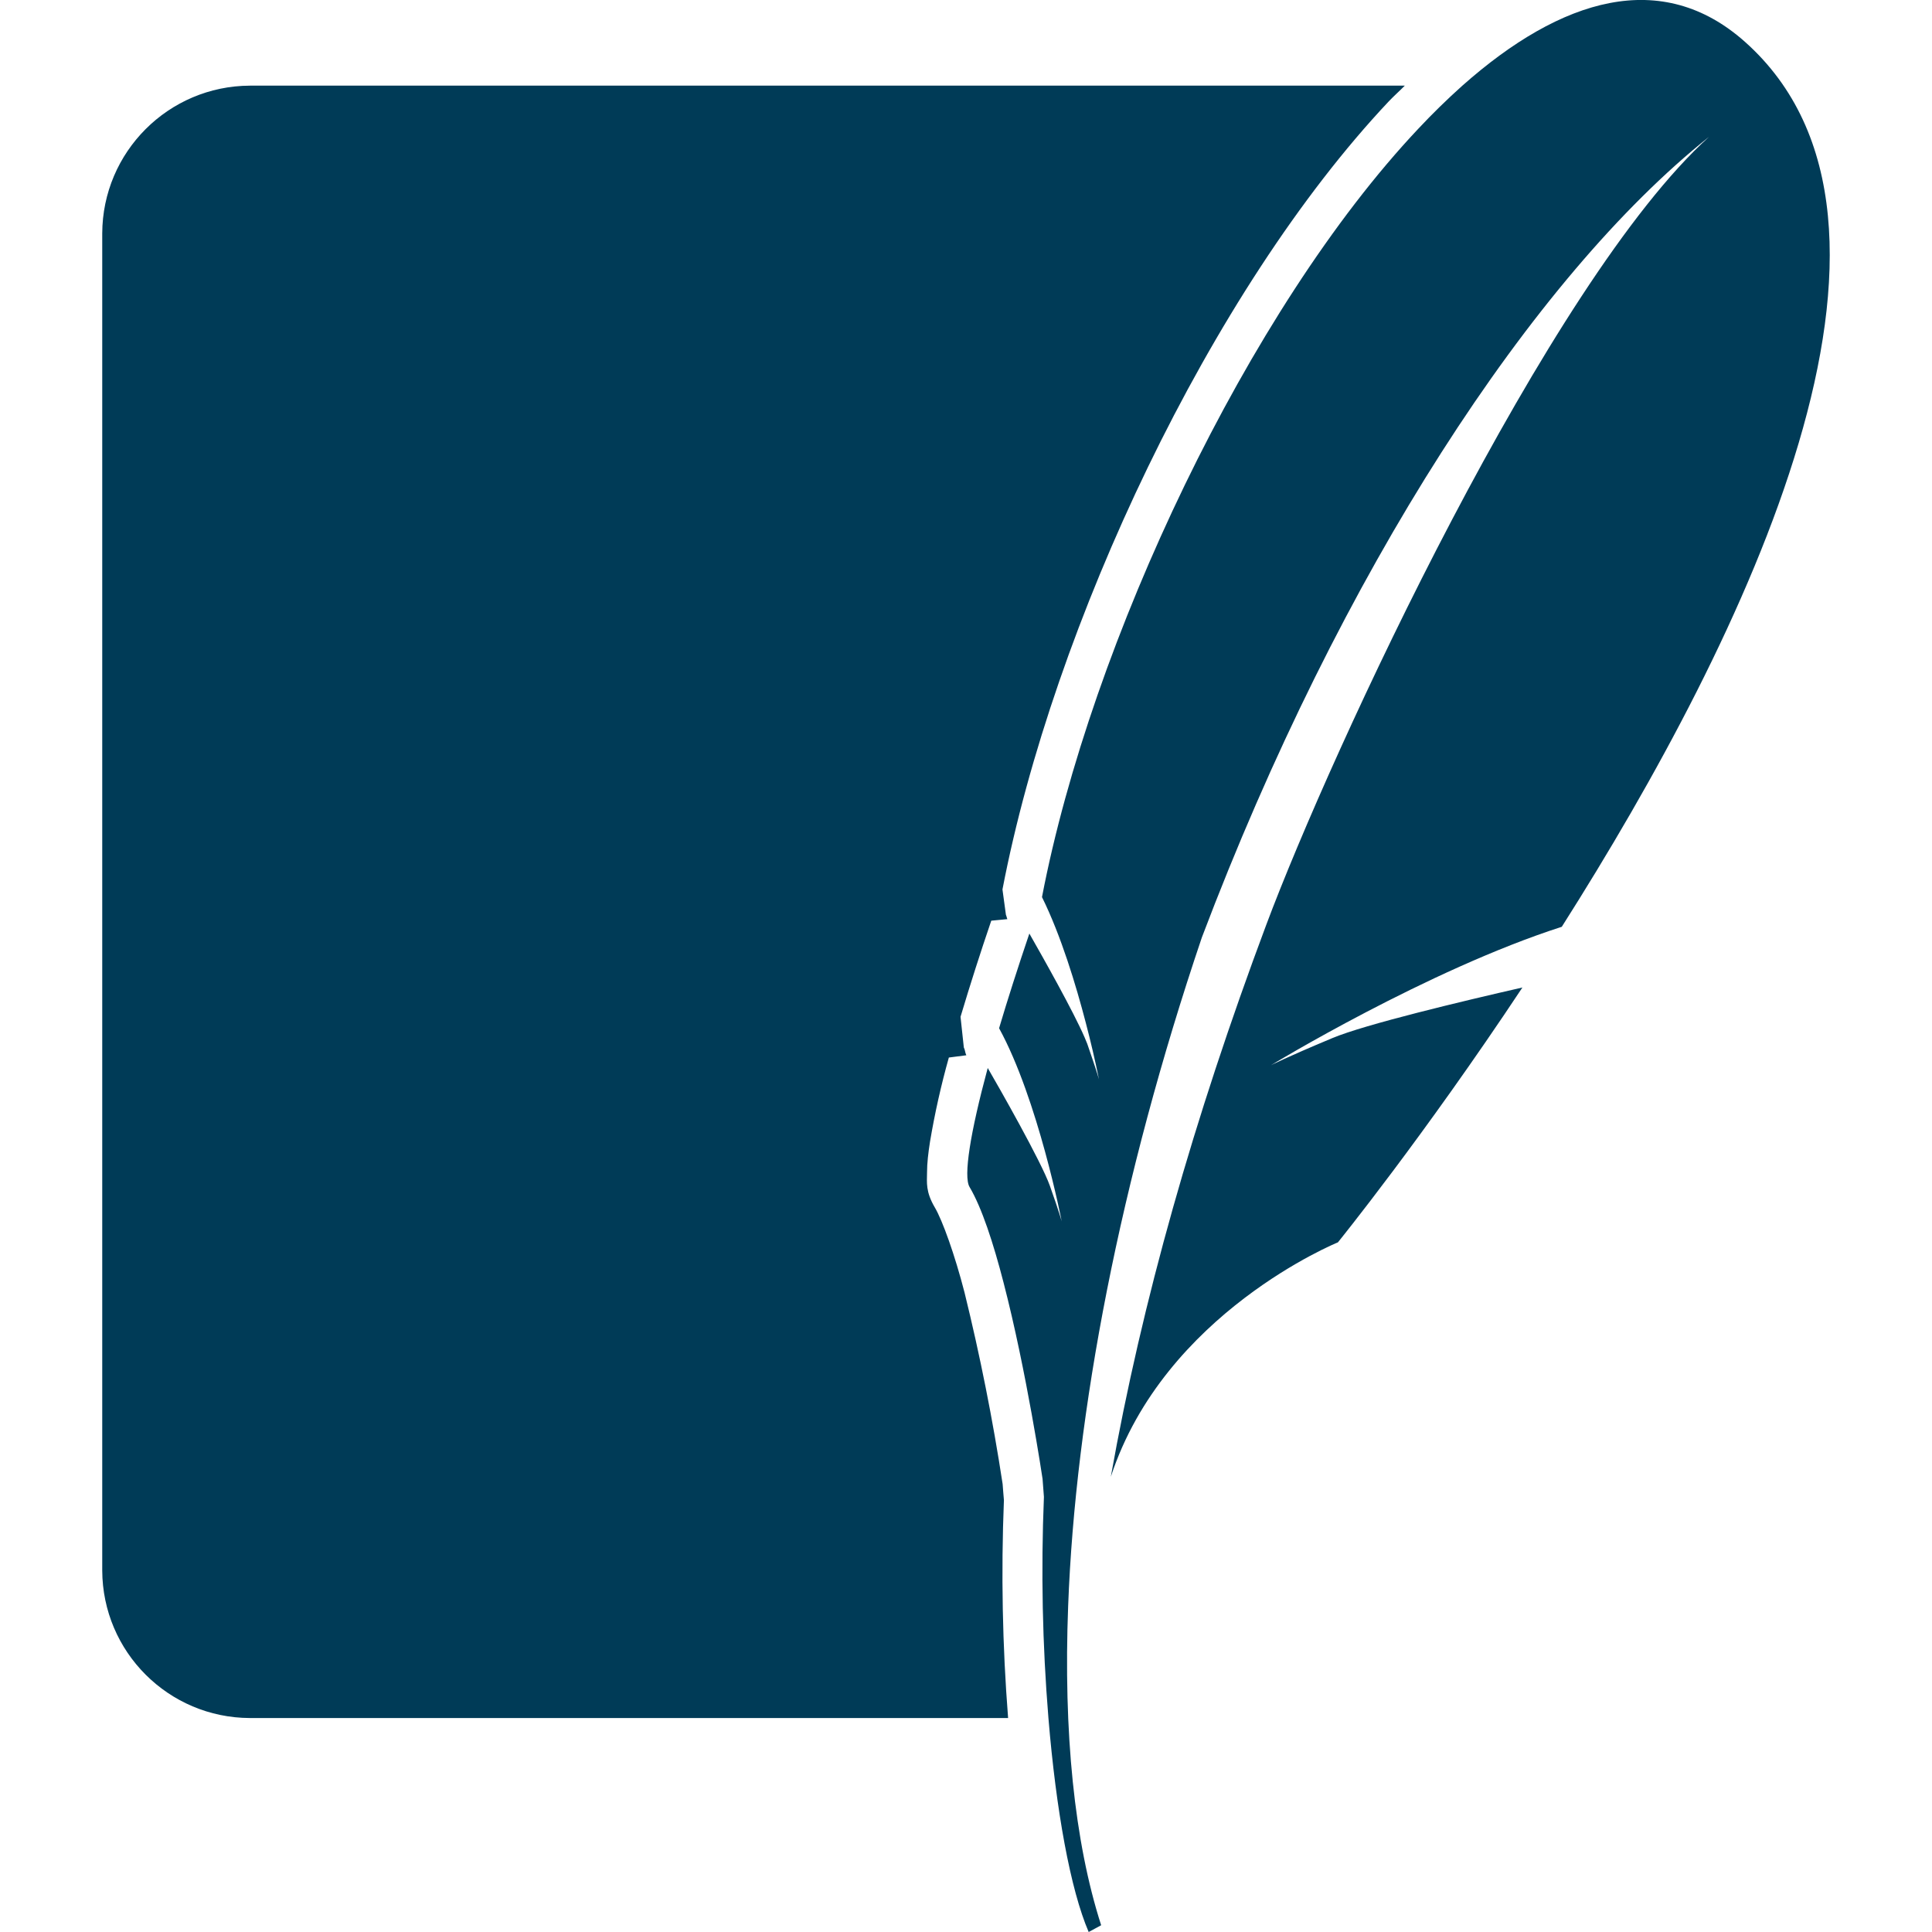
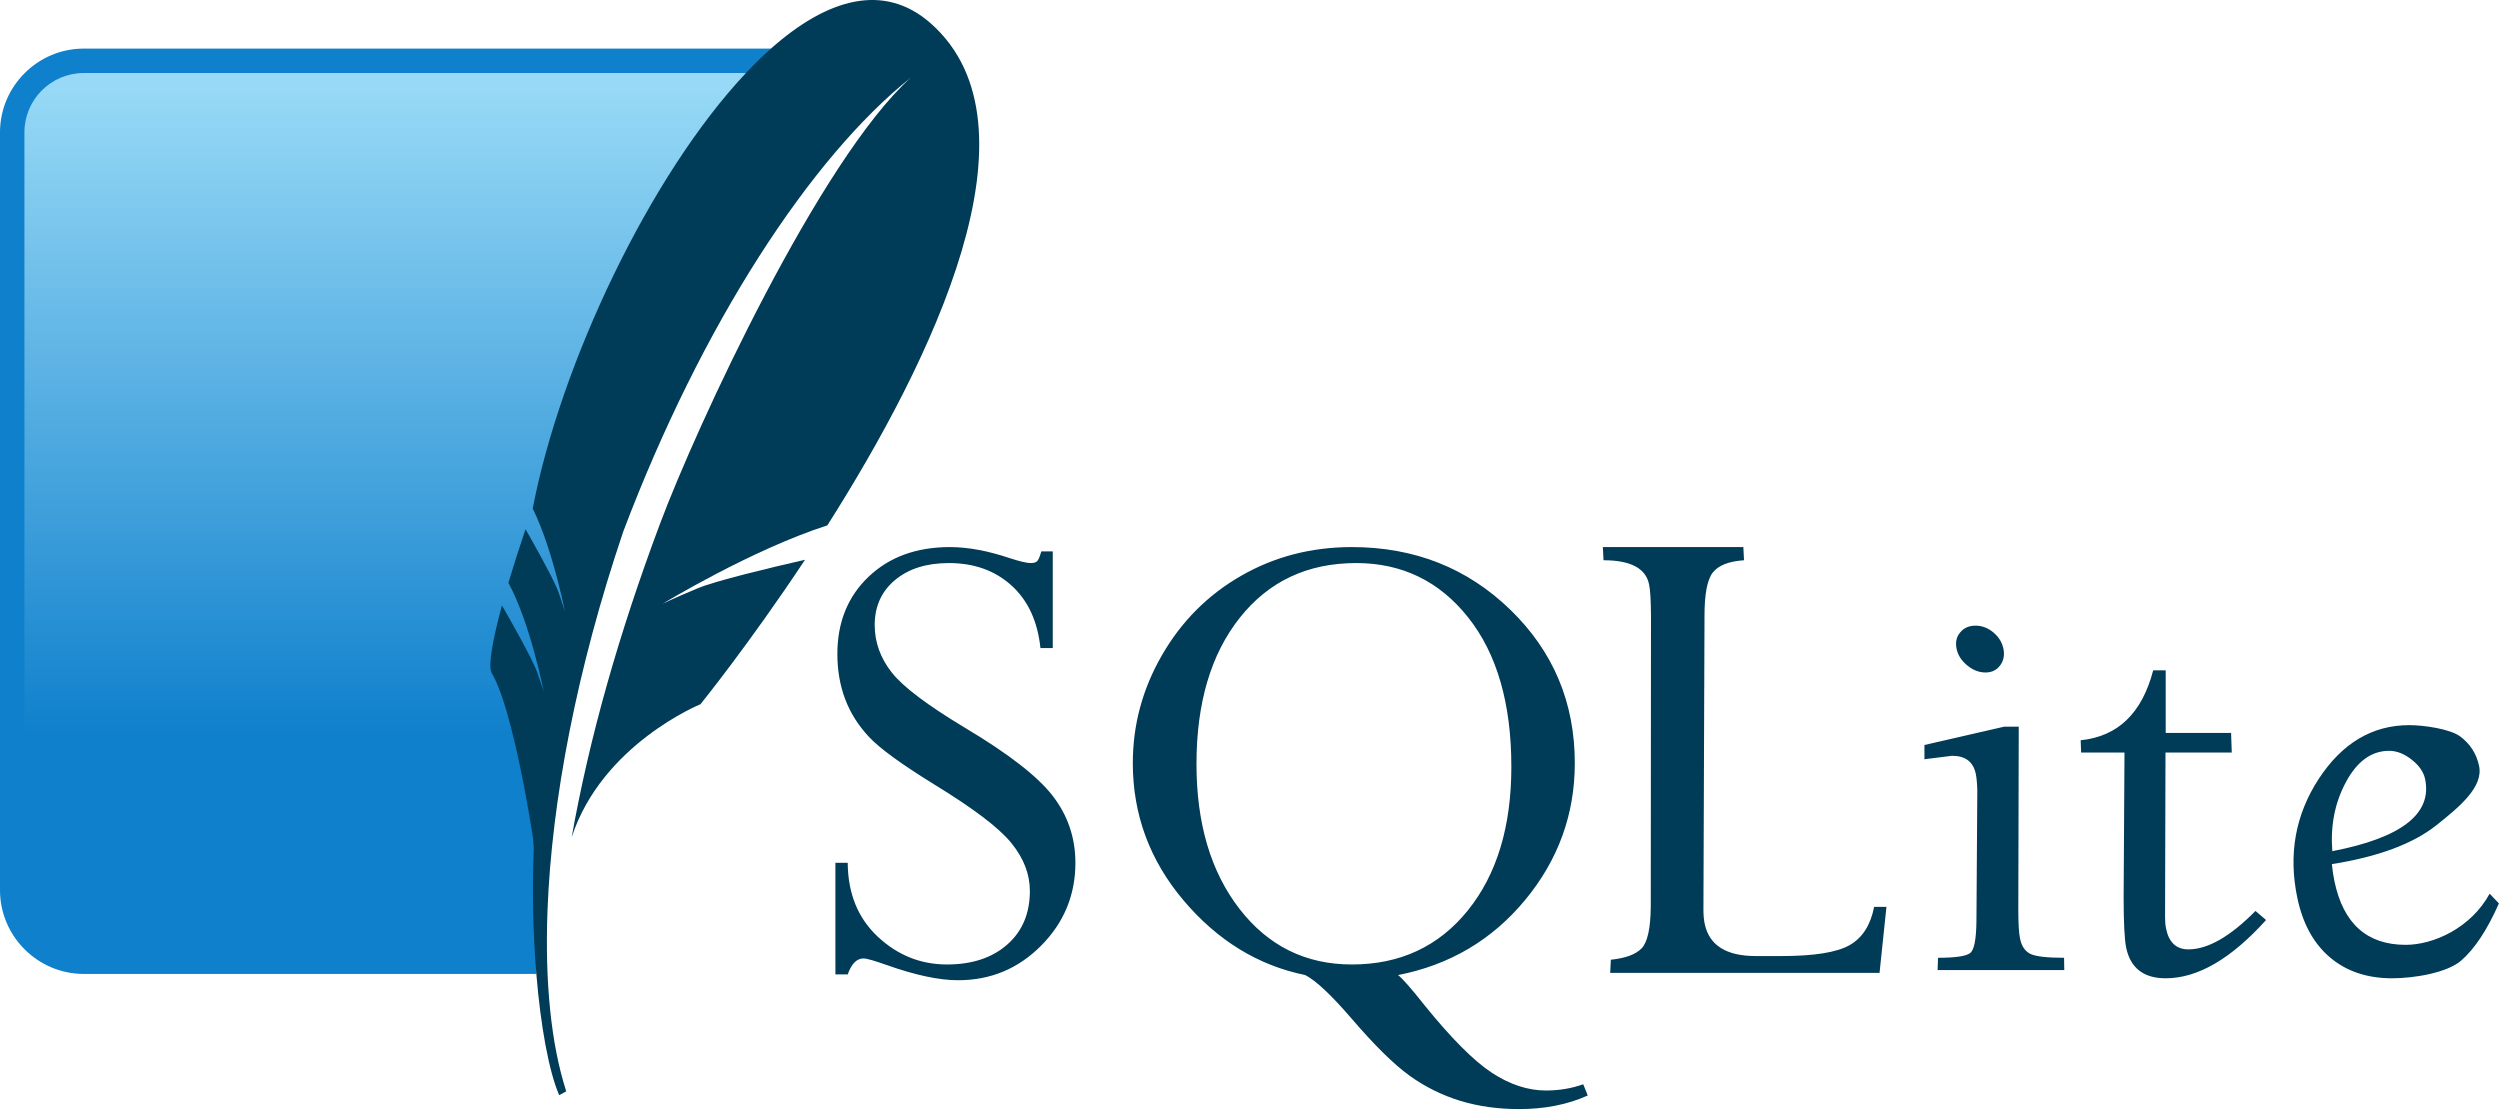
- <svg xmlns="http://www.w3.org/2000/svg" width="24" height="24" role="img" viewBox="0 0 24 24">
-   <path fill="#003B57" d="M21.678.521c-1.032-.92-2.28-.55-3.513.544a8.71 8.71 0 0 0-.547.535c-2.109 2.237-4.066 6.38-4.674 9.544.237.48.422 1.093.544 1.561a13.044 13.044 0 0 1 .164.703s-.019-.071-.096-.296l-.05-.146a1.689 1.689 0 0 0-.033-.08c-.138-.32-.518-.995-.686-1.289-.143.423-.27.818-.376 1.176.484.884.778 2.4.778 2.4s-.025-.099-.147-.442c-.107-.303-.644-1.244-.772-1.464-.217.804-.304 1.346-.226 1.478.152.256.296.698.422 1.186.286 1.1.485 2.44.485 2.44l.017.224a22.41 22.41 0 0 0 .056 2.748c.095 1.146.273 2.13.5 2.657l.155-.084c-.334-1.038-.47-2.399-.41-3.967.09-2.398.642-5.29 1.661-8.304 1.723-4.55 4.113-8.201 6.3-9.945-1.993 1.8-4.692 7.63-5.5 9.788-.904 2.416-1.545 4.684-1.931 6.857.666-2.037 2.821-2.912 2.821-2.912s1.057-1.304 2.292-3.166c-.74.169-1.955.458-2.362.629-.6.251-.762.337-.762.337s1.945-1.184 3.613-1.72C21.695 7.9 24.195 2.767 21.678.521m-18.573.543A1.842 1.842 0 0 0 1.27 2.9v16.608a1.84 1.84 0 0 0 1.835 1.834h9.418a22.953 22.953 0 0 1-.052-2.707c-.006-.062-.011-.141-.016-.2a27.01 27.01 0 0 0-.473-2.378c-.121-.47-.275-.898-.369-1.057-.116-.197-.098-.31-.097-.432 0-.12.015-.245.037-.386a9.98 9.98 0 0 1 .234-1.045l.217-.028c-.017-.035-.014-.065-.031-.097l-.041-.381a32.8 32.8 0 0 1 .382-1.194l.2-.019c-.008-.016-.01-.038-.018-.053l-.043-.316c.63-3.28 2.587-7.443 4.8-9.791.066-.069.133-.128.198-.194Z" />
+ <svg xmlns="http://www.w3.org/2000/svg" viewBox="0 0 512 228" width="512" height="228">
+   <defs>
+     <linearGradient id="SVGBXOiidsw" x1="57.662%" x2="57.662%" y1="2.046%" y2="94.439%">
+       <stop offset="0%" stop-color="#97d9f6" />
+       <stop offset="92.024%" stop-color="#0f80cc" />
+       <stop offset="100%" stop-color="#0f80cc" />
+     </linearGradient>
+   </defs>
+   <path fill="#003b57" d="M194.52 112.044c-6.821 0-12.368 2.02-16.62 6.055c-4.251 4.04-6.408 9.335-6.408 15.824c0 3.362.535 6.428 1.59 9.237c1.056 2.815 2.699 5.423 4.907 7.78s6.628 5.561 13.215 9.635c8.084 4.934 13.373 8.939 15.912 12.066c2.54 3.124 3.801 6.398 3.801 9.812c0 4.57-1.504 8.219-4.597 10.961c-3.097 2.744-7.24 4.11-12.375 4.11c-5.417 0-10.136-1.909-14.188-5.7c-4.052-3.798-6.098-8.821-6.144-15.117h-2.52v22.851h2.52c.77-2.164 1.834-3.27 3.227-3.27c.67 0 2.24.461 4.685 1.325c5.949 2.117 10.834 3.138 14.674 3.138c6.617 0 12.266-2.317 16.972-7.027c4.7-4.708 7.072-10.387 7.072-17.017c0-5.14-1.566-9.715-4.64-13.701c-3.075-3.992-9.054-8.635-17.99-13.967c-7.689-4.62-12.68-8.382-14.983-11.315c-2.307-2.929-3.492-6.169-3.492-9.724c0-3.845 1.413-6.934 4.199-9.238c2.786-2.305 6.437-3.447 11.006-3.447c5.14 0 9.426 1.526 12.817 4.597c3.388 3.076 5.347 7.339 5.923 12.817h2.52v-19.8h-2.343c-.287 1.009-.552 1.654-.796 1.944c-.237.288-.693.442-1.37.442c-.815 0-2.268-.343-4.332-1.017c-4.42-1.488-8.495-2.254-12.243-2.254m82.342 0c-8.311 0-15.857 1.96-22.674 5.879c-6.828 3.912-12.233 9.345-16.221 16.265S232 148.456 232 156.288c0 10.52 3.444 19.894 10.387 28.11c6.946 8.21 15.27 13.326 24.928 15.293c2.208 1.15 5.367 4.12 9.503 8.928c4.66 5.425 8.603 9.338 11.845 11.668a35.6 35.6 0 0 0 10.43 5.172c3.7 1.126 7.699 1.68 12.023 1.68c5.237 0 9.925-.911 14.055-2.785l-.928-2.299c-2.397.865-4.954 1.282-7.646 1.282c-3.655 0-7.348-1.205-11.05-3.624c-3.697-2.426-8.32-7.053-13.834-13.879c-2.592-3.27-4.381-5.334-5.393-6.143c10.568-2.064 19.257-7.185 26.034-15.382c6.774-8.192 10.165-17.542 10.165-28.022c0-12.442-4.427-22.9-13.215-31.425c-8.796-8.527-19.612-12.818-32.442-12.818m51.403 0l.133 2.696c5.533 0 8.633 1.63 9.326 4.906c.258 1.173.376 3.337.397 6.453l-.044 59.625q-.07 6.68-1.9 8.53c-1.222 1.225-3.287 1.993-6.276 2.298l-.133 2.697h55.16l1.415-13.525h-2.52c-.72 3.684-2.369 6.324-4.994 7.823c-2.633 1.51-7.288 2.254-14.011 2.254h-5.216c-6.05 0-9.55-2.187-10.475-6.586c-.19-.87-.256-1.803-.265-2.828l.22-60.288c0-4.446.561-7.425 1.725-8.884c1.175-1.453 3.295-2.266 6.364-2.475l-.132-2.696zm-50.52 3.27c9.375 0 17.028 3.693 22.94 11.139c5.91 7.449 8.84 17.658 8.84 30.586c0 12.25-2.972 22.058-8.928 29.436c-5.957 7.376-13.884 11.05-23.735 11.05c-9.464 0-17.139-3.789-23.028-11.403c-5.884-7.615-8.795-17.501-8.795-29.658c0-12.492 2.947-22.492 8.884-29.967c5.933-7.466 13.878-11.182 23.823-11.182m126.852 12.819c-1.346 0-2.371.454-3.138 1.37c-.785.912-1.026 2.017-.752 3.359c.265 1.302 1 2.442 2.166 3.403c1.16.96 2.411 1.459 3.757 1.459c1.301 0 2.293-.499 3.005-1.459c.713-.96.93-2.101.663-3.403c-.274-1.342-.983-2.447-2.077-3.36c-1.107-.915-2.323-1.37-3.624-1.37m36.375 9.149c-2.286 8.794-7.241 13.553-14.85 14.32l.088 2.52h8.884l-.177 29.79c.014 5.093.17 8.484.53 10.21c.876 4.131 3.574 6.232 8.089 6.232q9.8-.002 20.552-11.934l-2.165-1.856c-5.175 5.238-9.75 7.867-13.746 7.867c-2.456 0-3.978-1.412-4.553-4.199c-.157-.677-.22-1.468-.22-2.387l.088-33.723h13.569l-.133-4.023h-13.392v-12.817zm52.464 11.226c-7.59 0-13.763 3.685-18.563 11.006c-4.775 7.333-6.253 15.458-4.376 24.398c1.105 5.236 3.306 9.294 6.674 12.154c3.363 2.86 7.629 4.288 12.73 4.288c4.748 0 11.36-1.203 14.143-3.625c2.79-2.42 5.36-6.342 7.735-11.712l-1.9-1.99c-3.788 6.968-11.43 10.476-17.194 10.476c-7.924 0-12.777-4.348-14.586-12.995a32 32 0 0 1-.53-3.536c9.427-1.492 16.571-4.135 21.392-7.955c4.818-3.823 9.655-7.875 8.752-12.155c-.538-2.544-1.858-4.544-3.89-6.055c-2.058-1.511-7.4-2.299-10.387-2.299m-82.96.31l-16.354 3.757v2.917l5.657-.707c2.74 0 4.353 1.24 4.862 3.712c.171.827.28 1.99.31 3.448l-.178 26.74c-.045 3.7-.456 5.851-1.281 6.497q-1.25.972-6.586.973l-.088 2.519h25.944l-.044-2.52c-3.605 0-5.942-.284-6.983-.84c-1.024-.55-1.73-1.555-2.033-3.093c-.235-1.108-.338-3.018-.354-5.657l.089-37.746zm78.806 4.95c1.579 0 3.104.61 4.64 1.812c1.516 1.198 2.439 2.53 2.741 3.978c1.48 7.11-4.823 12.024-19.006 14.762c-.404-5.183.494-9.89 2.785-14.143c2.274-4.25 5.235-6.409 8.84-6.409" />
+   <path fill="#0f80cc" d="M157.888 9.952H17.15C7.717 9.952 0 17.67 0 27.102V182.31c0 9.432 7.717 17.15 17.15 17.15h92.693c-1.052-46.122 14.698-135.63 48.045-189.508" />
+   <path fill="url(#SVGBXOiidsw)" d="M152.775 14.955H17.15c-6.698 0-12.148 5.449-12.148 12.148v143.883c30.716-11.788 76.817-21.96 108.693-21.498c6.406-33.494 25.232-99.134 39.08-134.533" />
+   <path fill="#003b57" d="M190.715 4.872c-9.639-8.595-21.31-5.143-32.827 5.08c-1.71 1.518-3.416 3.203-5.113 5.003c-19.704 20.903-37.994 59.62-43.676 89.19c2.214 4.489 3.943 10.217 5.081 14.593c.292 1.122.555 2.176.766 3.072c.5 2.122.769 3.497.769 3.497s-.177-.668-.902-2.77c-.138-.403-.292-.843-.474-1.361a16 16 0 0 0-.304-.752c-1.285-2.988-4.84-9.294-6.405-12.04a301 301 0 0 0-3.511 10.983c4.517 8.265 7.27 22.429 7.27 22.429s-.239-.918-1.374-4.122c-1.008-2.833-6.027-11.628-7.216-13.684c-2.034 7.509-2.842 12.578-2.113 13.812c1.415 2.391 2.762 6.518 3.946 11.081c2.673 10.28 4.53 22.796 4.53 22.796s.06.83.162 2.106c-.372 8.633-.149 17.584.52 25.674c.885 10.71 2.552 19.91 4.677 24.834l1.443-.786c-3.12-9.701-4.388-22.414-3.833-37.076c.84-22.41 5.997-49.437 15.526-77.606c16.1-42.523 38.436-76.641 58.879-92.935c-18.633 16.828-43.851 71.297-51.4 91.467c-8.453 22.588-14.443 43.784-18.053 64.092c6.229-19.039 26.368-27.222 26.368-27.222s9.877-12.182 21.42-29.586c-6.914 1.577-18.268 4.277-22.071 5.875c-5.61 2.353-7.121 3.156-7.121 3.156s18.17-11.066 33.76-16.076c21.44-33.768 44.799-81.74 21.276-102.724" />
</svg>
